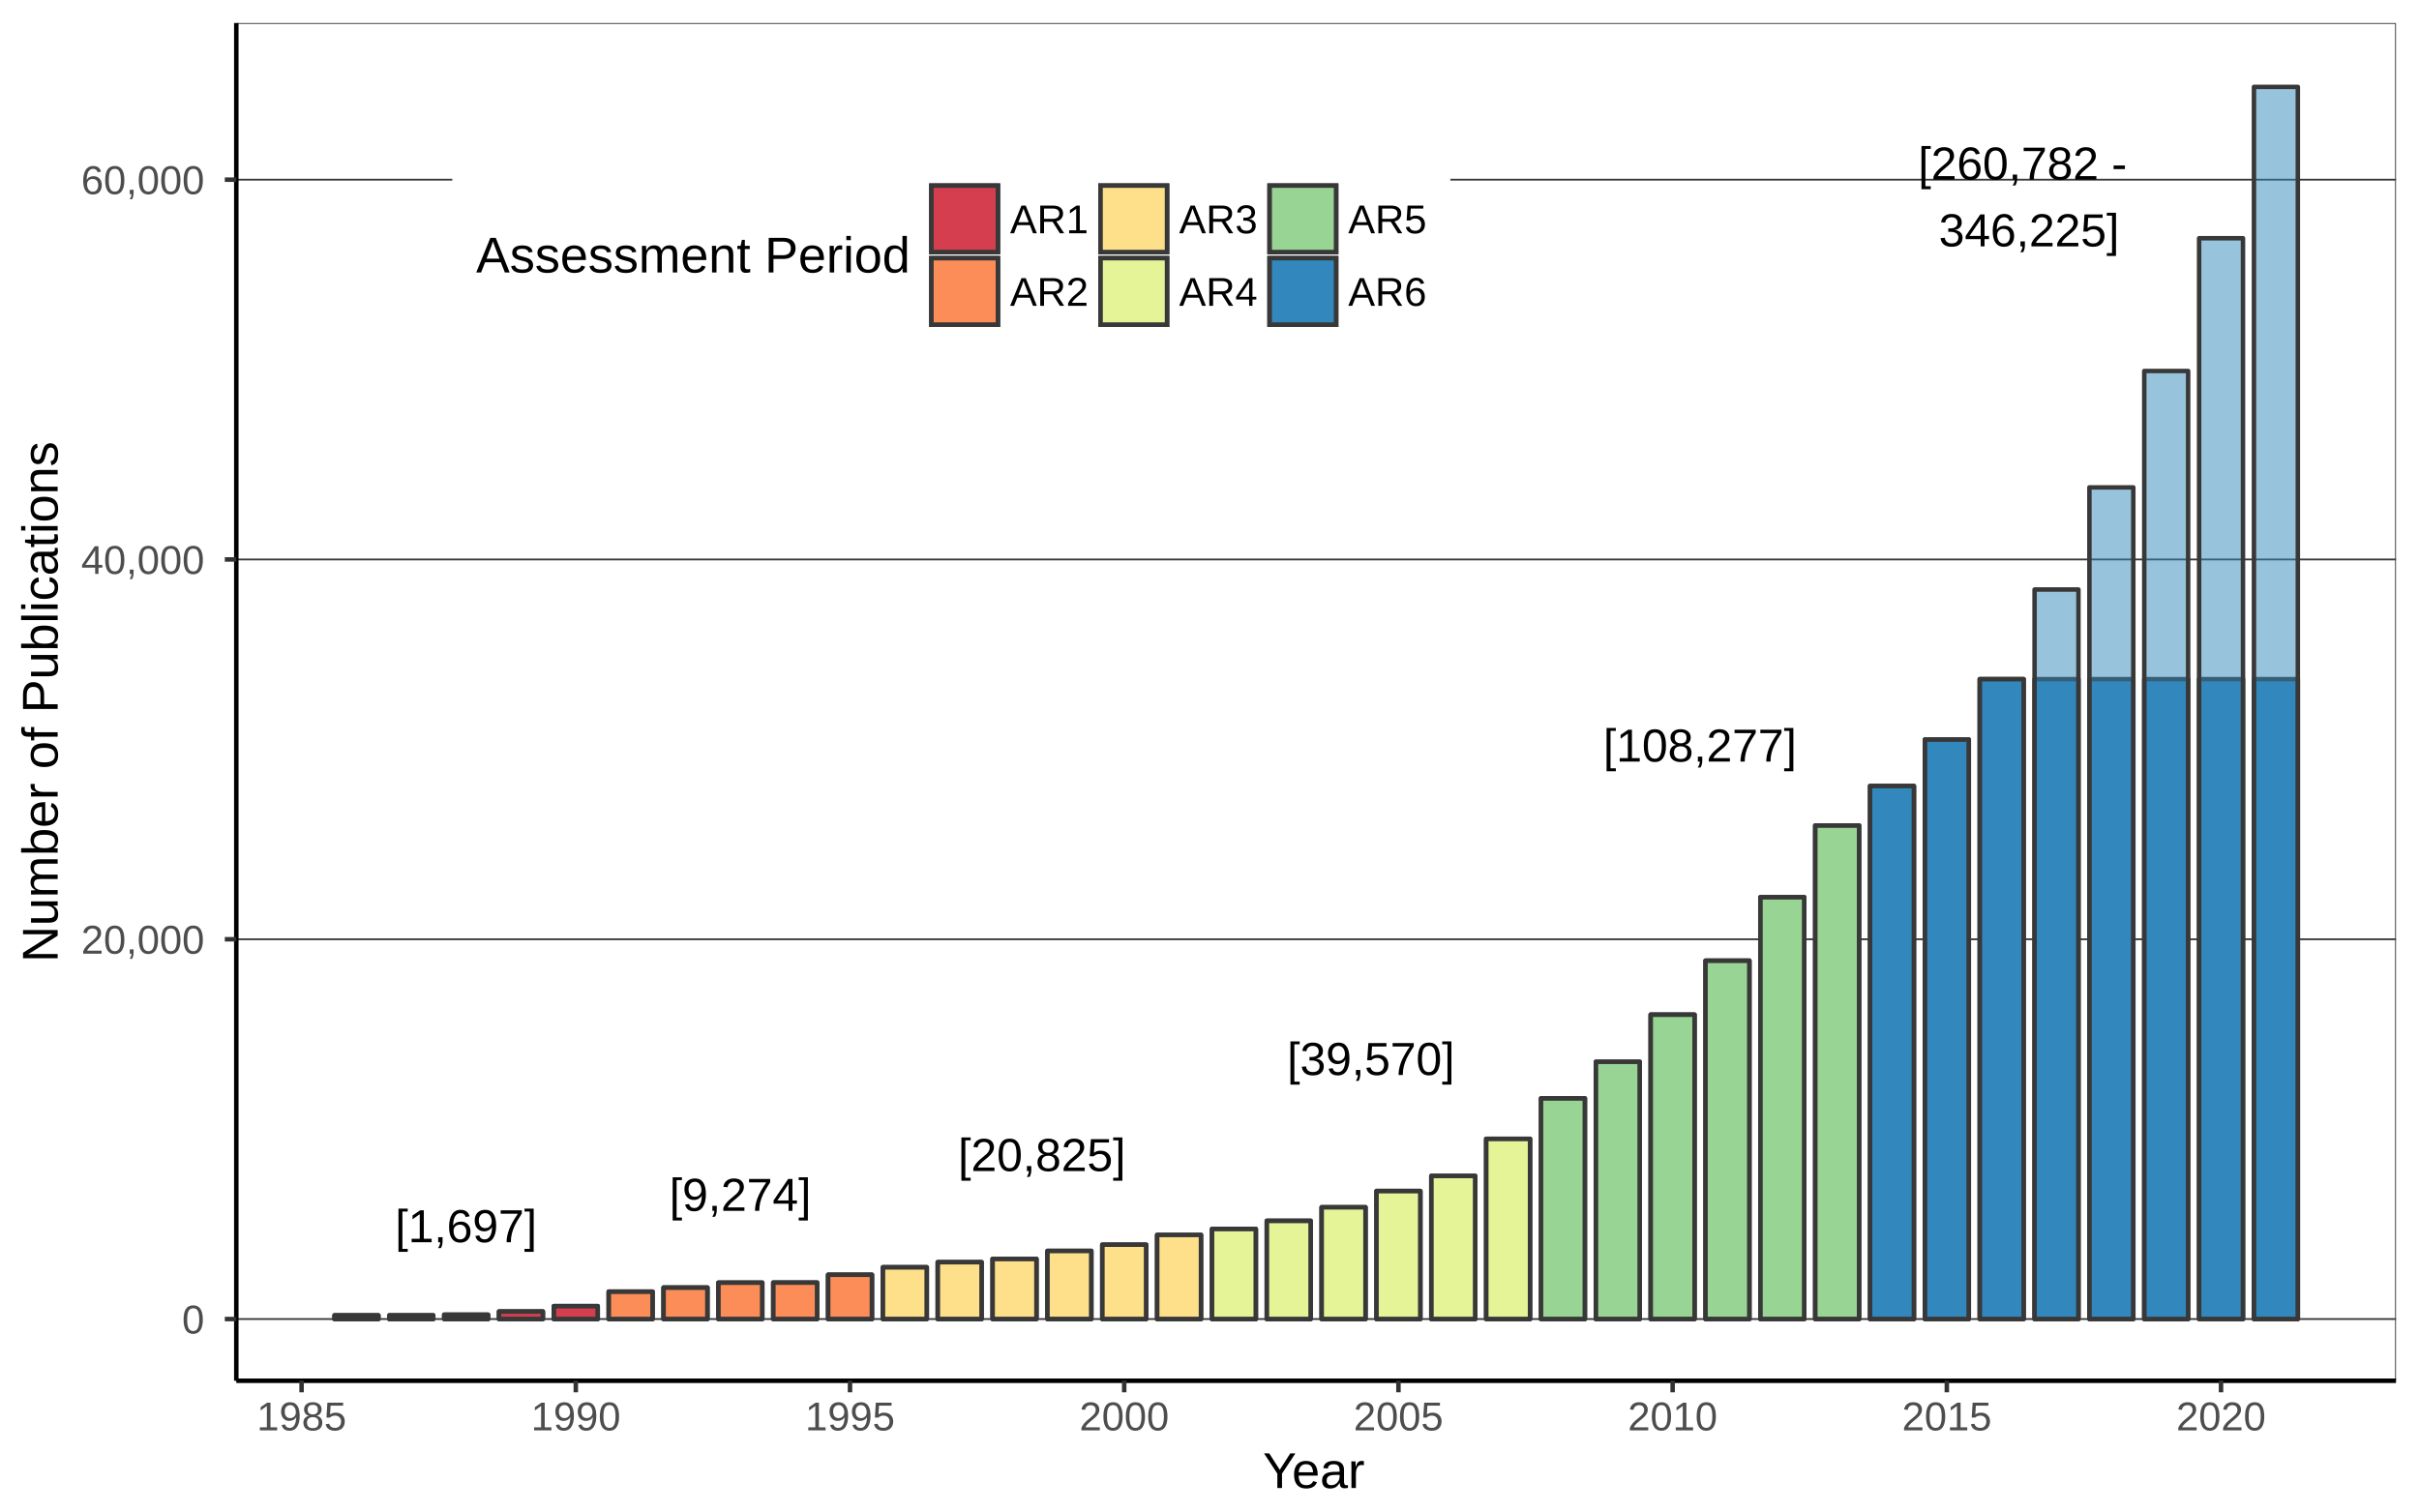
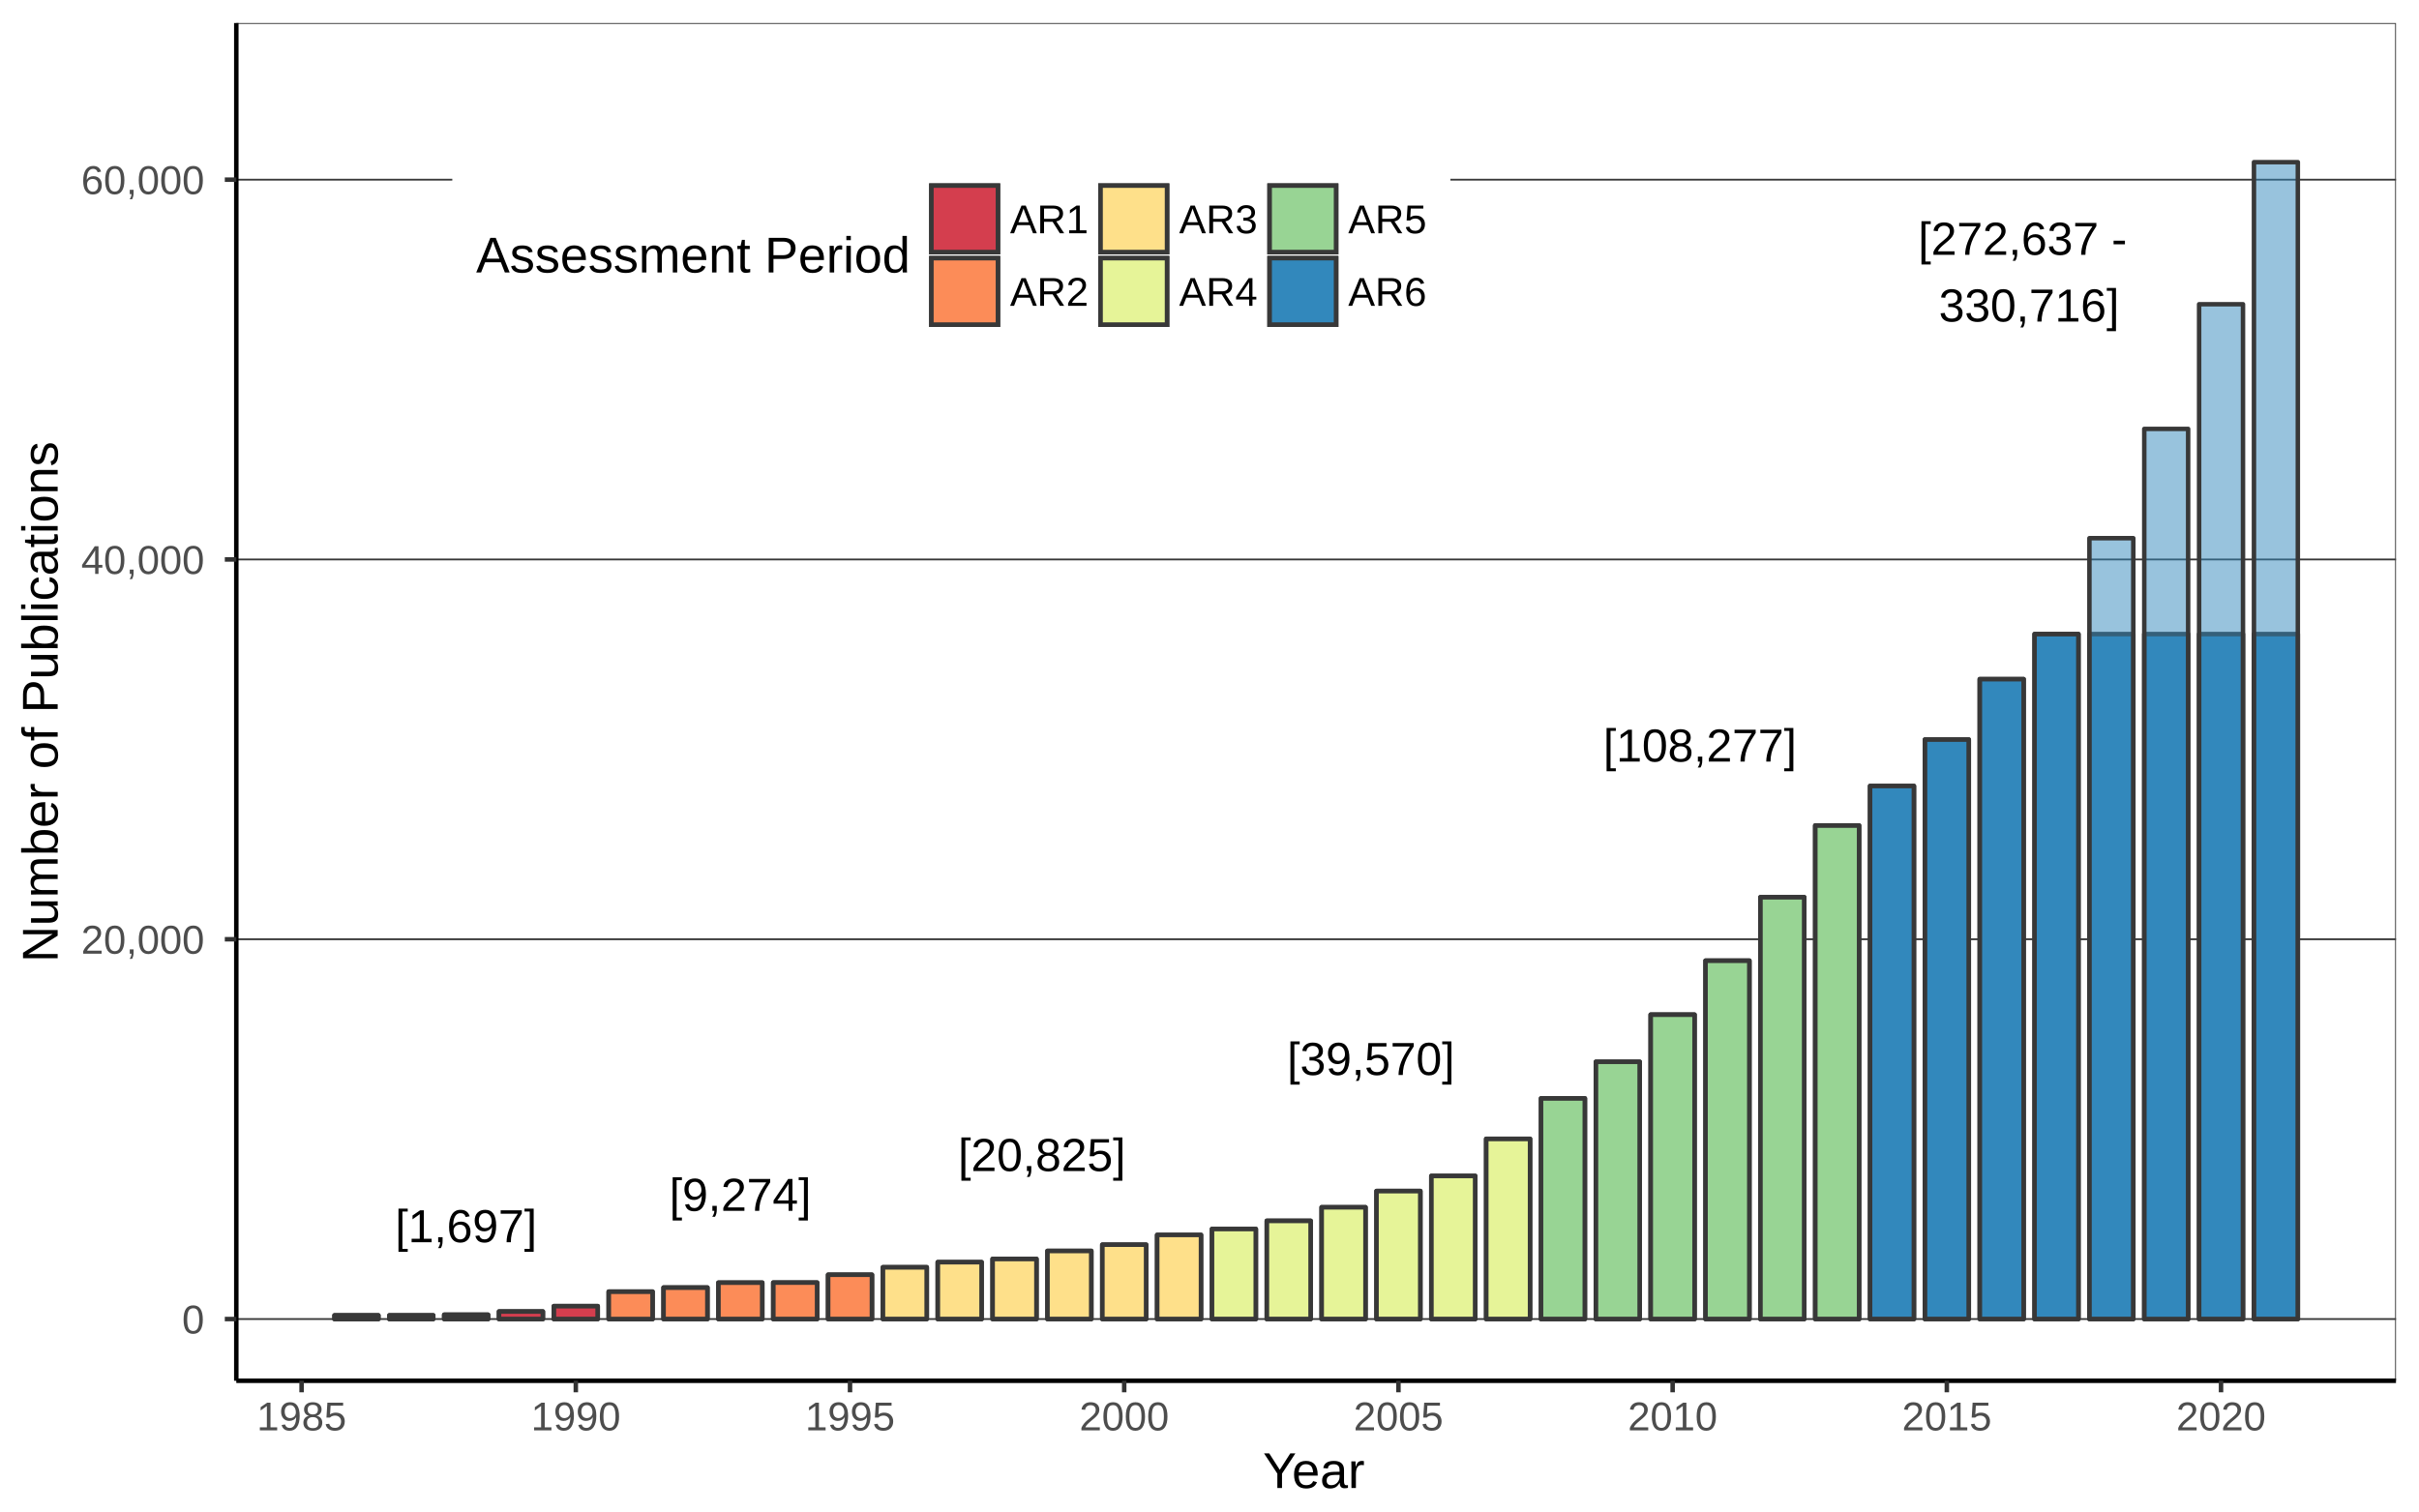
<svg xmlns="http://www.w3.org/2000/svg" viewBox="0 0 576.00 360.00">
  <defs>
    <style type="text/css">
    line, polyline, path, rect, circle {
      fill: none;
      stroke: #000000;
      stroke-linecap: round;
      stroke-linejoin: round;
      stroke-miterlimit: 10.00;
    }
  </style>
  </defs>
  <rect width="100%" height="100%" style="stroke: none; fill: #FFFFFF;" />
  <rect x="0.00" y="0.00" width="576.00" height="360.00" style="stroke-width: 1.07; stroke: #FFFFFF; fill: #FFFFFF;" />
  <defs>
    <clipPath id="cpNTYuMjc0Mnw1NzAuNTIxfDMyOC44Nnw1LjQ3OTQ1">
      <rect x="56.27" y="5.48" width="514.25" height="323.38" />
    </clipPath>
  </defs>
  <rect x="56.27" y="5.48" width="514.25" height="323.38" style="stroke-width: 1.07; stroke: none; fill: #FFFFFF;" clip-path="url(#cpNTYuMjc0Mnw1NzAuNTIxfDMyOC44Nnw1LjQ3OTQ1)" />
  <polyline points="56.27,314.16 570.52,314.16 " style="stroke-width: 0.43; stroke: #383838;" clip-path="url(#cpNTYuMjc0Mnw1NzAuNTIxfDMyOC44Nnw1LjQ3OTQ1)" />
  <polyline points="56.27,223.70 570.52,223.70 " style="stroke-width: 0.43; stroke: #383838;" clip-path="url(#cpNTYuMjc0Mnw1NzAuNTIxfDMyOC44Nnw1LjQ3OTQ1)" />
  <polyline points="56.27,133.25 570.52,133.25 " style="stroke-width: 0.43; stroke: #383838;" clip-path="url(#cpNTYuMjc0Mnw1NzAuNTIxfDMyOC44Nnw1LjQ3OTQ1)" />
  <polyline points="56.27,42.79 570.52,42.79 " style="stroke-width: 0.43; stroke: #383838;" clip-path="url(#cpNTYuMjc0Mnw1NzAuNTIxfDMyOC44Nnw1LjQ3OTQ1)" />
  <rect x="79.65" y="313.28" width="10.45" height="0.88" style="stroke-width: 1.07; stroke: #383838; stroke-linecap: butt; fill: #D53E4F;" clip-path="url(#cpNTYuMjc0Mnw1NzAuNTIxfDMyOC44Nnw1LjQ3OTQ1)" />
  <rect x="92.71" y="313.28" width="10.45" height="0.88" style="stroke-width: 1.07; stroke: #383838; stroke-linecap: butt; fill: #D53E4F;" clip-path="url(#cpNTYuMjc0Mnw1NzAuNTIxfDMyOC44Nnw1LjQ3OTQ1)" />
  <rect x="105.77" y="313.13" width="10.45" height="1.03" style="stroke-width: 1.07; stroke: #383838; stroke-linecap: butt; fill: #D53E4F;" clip-path="url(#cpNTYuMjc0Mnw1NzAuNTIxfDMyOC44Nnw1LjQ3OTQ1)" />
  <rect x="118.82" y="312.36" width="10.45" height="1.80" style="stroke-width: 1.07; stroke: #383838; stroke-linecap: butt; fill: #D53E4F;" clip-path="url(#cpNTYuMjc0Mnw1NzAuNTIxfDMyOC44Nnw1LjQ3OTQ1)" />
  <rect x="131.88" y="311.08" width="10.45" height="3.08" style="stroke-width: 1.07; stroke: #383838; stroke-linecap: butt; fill: #D53E4F;" clip-path="url(#cpNTYuMjc0Mnw1NzAuNTIxfDMyOC44Nnw1LjQ3OTQ1)" />
  <rect x="144.94" y="307.63" width="10.45" height="6.54" style="stroke-width: 1.07; stroke: #383838; stroke-linecap: butt; fill: #FC8D59;" clip-path="url(#cpNTYuMjc0Mnw1NzAuNTIxfDMyOC44Nnw1LjQ3OTQ1)" />
  <rect x="158.00" y="306.66" width="10.45" height="7.50" style="stroke-width: 1.07; stroke: #383838; stroke-linecap: butt; fill: #FC8D59;" clip-path="url(#cpNTYuMjc0Mnw1NzAuNTIxfDMyOC44Nnw1LjQ3OTQ1)" />
  <rect x="171.06" y="305.49" width="10.45" height="8.67" style="stroke-width: 1.07; stroke: #383838; stroke-linecap: butt; fill: #FC8D59;" clip-path="url(#cpNTYuMjc0Mnw1NzAuNTIxfDMyOC44Nnw1LjQ3OTQ1)" />
  <rect x="184.12" y="305.47" width="10.45" height="8.69" style="stroke-width: 1.07; stroke: #383838; stroke-linecap: butt; fill: #FC8D59;" clip-path="url(#cpNTYuMjc0Mnw1NzAuNTIxfDMyOC44Nnw1LjQ3OTQ1)" />
  <rect x="197.18" y="303.61" width="10.45" height="10.55" style="stroke-width: 1.07; stroke: #383838; stroke-linecap: butt; fill: #FC8D59;" clip-path="url(#cpNTYuMjc0Mnw1NzAuNTIxfDMyOC44Nnw1LjQ3OTQ1)" />
  <rect x="210.23" y="301.82" width="10.45" height="12.34" style="stroke-width: 1.07; stroke: #383838; stroke-linecap: butt; fill: #FEE08B;" clip-path="url(#cpNTYuMjc0Mnw1NzAuNTIxfDMyOC44Nnw1LjQ3OTQ1)" />
  <rect x="223.29" y="300.61" width="10.45" height="13.55" style="stroke-width: 1.07; stroke: #383838; stroke-linecap: butt; fill: #FEE08B;" clip-path="url(#cpNTYuMjc0Mnw1NzAuNTIxfDMyOC44Nnw1LjQ3OTQ1)" />
  <rect x="236.35" y="299.84" width="10.45" height="14.32" style="stroke-width: 1.07; stroke: #383838; stroke-linecap: butt; fill: #FEE08B;" clip-path="url(#cpNTYuMjc0Mnw1NzAuNTIxfDMyOC44Nnw1LjQ3OTQ1)" />
  <rect x="249.41" y="297.93" width="10.45" height="16.23" style="stroke-width: 1.07; stroke: #383838; stroke-linecap: butt; fill: #FEE08B;" clip-path="url(#cpNTYuMjc0Mnw1NzAuNTIxfDMyOC44Nnw1LjQ3OTQ1)" />
  <rect x="262.47" y="296.45" width="10.45" height="17.71" style="stroke-width: 1.07; stroke: #383838; stroke-linecap: butt; fill: #FEE08B;" clip-path="url(#cpNTYuMjc0Mnw1NzAuNTIxfDMyOC44Nnw1LjQ3OTQ1)" />
  <rect x="275.53" y="294.12" width="10.45" height="20.04" style="stroke-width: 1.07; stroke: #383838; stroke-linecap: butt; fill: #FEE08B;" clip-path="url(#cpNTYuMjc0Mnw1NzAuNTIxfDMyOC44Nnw1LjQ3OTQ1)" />
  <rect x="288.59" y="292.71" width="10.45" height="21.45" style="stroke-width: 1.07; stroke: #383838; stroke-linecap: butt; fill: #E6F598;" clip-path="url(#cpNTYuMjc0Mnw1NzAuNTIxfDMyOC44Nnw1LjQ3OTQ1)" />
  <rect x="301.64" y="290.76" width="10.45" height="23.40" style="stroke-width: 1.07; stroke: #383838; stroke-linecap: butt; fill: #E6F598;" clip-path="url(#cpNTYuMjc0Mnw1NzAuNTIxfDMyOC44Nnw1LjQ3OTQ1)" />
  <rect x="314.70" y="287.53" width="10.45" height="26.63" style="stroke-width: 1.07; stroke: #383838; stroke-linecap: butt; fill: #E6F598;" clip-path="url(#cpNTYuMjc0Mnw1NzAuNTIxfDMyOC44Nnw1LjQ3OTQ1)" />
  <rect x="327.76" y="283.67" width="10.45" height="30.49" style="stroke-width: 1.07; stroke: #383838; stroke-linecap: butt; fill: #E6F598;" clip-path="url(#cpNTYuMjc0Mnw1NzAuNTIxfDMyOC44Nnw1LjQ3OTQ1)" />
  <rect x="340.82" y="280.07" width="10.45" height="34.09" style="stroke-width: 1.07; stroke: #383838; stroke-linecap: butt; fill: #E6F598;" clip-path="url(#cpNTYuMjc0Mnw1NzAuNTIxfDMyOC44Nnw1LjQ3OTQ1)" />
  <rect x="353.88" y="271.24" width="10.45" height="42.92" style="stroke-width: 1.07; stroke: #383838; stroke-linecap: butt; fill: #E6F598;" clip-path="url(#cpNTYuMjc0Mnw1NzAuNTIxfDMyOC44Nnw1LjQ3OTQ1)" />
  <rect x="366.94" y="261.60" width="10.45" height="52.56" style="stroke-width: 1.07; stroke: #383838; stroke-linecap: butt; fill: #99D594;" clip-path="url(#cpNTYuMjc0Mnw1NzAuNTIxfDMyOC44Nnw1LjQ3OTQ1)" />
  <rect x="380.00" y="252.89" width="10.45" height="61.27" style="stroke-width: 1.07; stroke: #383838; stroke-linecap: butt; fill: #99D594;" clip-path="url(#cpNTYuMjc0Mnw1NzAuNTIxfDMyOC44Nnw1LjQ3OTQ1)" />
  <rect x="393.05" y="241.66" width="10.45" height="72.50" style="stroke-width: 1.07; stroke: #383838; stroke-linecap: butt; fill: #99D594;" clip-path="url(#cpNTYuMjc0Mnw1NzAuNTIxfDMyOC44Nnw1LjQ3OTQ1)" />
  <rect x="406.11" y="228.80" width="10.45" height="85.36" style="stroke-width: 1.07; stroke: #383838; stroke-linecap: butt; fill: #99D594;" clip-path="url(#cpNTYuMjc0Mnw1NzAuNTIxfDMyOC44Nnw1LjQ3OTQ1)" />
  <rect x="419.17" y="213.69" width="10.45" height="100.47" style="stroke-width: 1.07; stroke: #383838; stroke-linecap: butt; fill: #99D594;" clip-path="url(#cpNTYuMjc0Mnw1NzAuNTIxfDMyOC44Nnw1LjQ3OTQ1)" />
  <rect x="432.23" y="196.61" width="10.45" height="117.55" style="stroke-width: 1.07; stroke: #383838; stroke-linecap: butt; fill: #99D594;" clip-path="url(#cpNTYuMjc0Mnw1NzAuNTIxfDMyOC44Nnw1LjQ3OTQ1)" />
  <rect x="445.29" y="187.20" width="10.45" height="126.96" style="stroke-width: 1.07; stroke: #383838; stroke-linecap: butt; fill: #3288BD;" clip-path="url(#cpNTYuMjc0Mnw1NzAuNTIxfDMyOC44Nnw1LjQ3OTQ1)" />
  <rect x="458.35" y="176.14" width="10.45" height="138.02" style="stroke-width: 1.07; stroke: #383838; stroke-linecap: butt; fill: #3288BD;" clip-path="url(#cpNTYuMjc0Mnw1NzAuNTIxfDMyOC44Nnw1LjQ3OTQ1)" />
  <rect x="471.41" y="161.75" width="10.45" height="152.41" style="stroke-width: 1.07; stroke: #383838; stroke-linecap: butt; fill: #3288BD;" clip-path="url(#cpNTYuMjc0Mnw1NzAuNTIxfDMyOC44Nnw1LjQ3OTQ1)" />
-   <rect x="484.46" y="161.75" width="10.45" height="152.41" style="stroke-width: 1.07; stroke: #383838; stroke-linecap: butt; fill: #3288BD;" clip-path="url(#cpNTYuMjc0Mnw1NzAuNTIxfDMyOC44Nnw1LjQ3OTQ1)" />
-   <rect x="497.52" y="161.75" width="10.45" height="152.41" style="stroke-width: 1.07; stroke: #383838; stroke-linecap: butt; fill: #3288BD;" clip-path="url(#cpNTYuMjc0Mnw1NzAuNTIxfDMyOC44Nnw1LjQ3OTQ1)" />
-   <rect x="510.58" y="161.75" width="10.45" height="152.41" style="stroke-width: 1.07; stroke: #383838; stroke-linecap: butt; fill: #3288BD;" clip-path="url(#cpNTYuMjc0Mnw1NzAuNTIxfDMyOC44Nnw1LjQ3OTQ1)" />
-   <rect x="523.64" y="161.75" width="10.45" height="152.41" style="stroke-width: 1.07; stroke: #383838; stroke-linecap: butt; fill: #3288BD;" clip-path="url(#cpNTYuMjc0Mnw1NzAuNTIxfDMyOC44Nnw1LjQ3OTQ1)" />
-   <rect x="536.70" y="161.75" width="10.45" height="152.41" style="stroke-width: 1.07; stroke: #383838; stroke-linecap: butt; fill: #3288BD;" clip-path="url(#cpNTYuMjc0Mnw1NzAuNTIxfDMyOC44Nnw1LjQ3OTQ1)" />
+   <rect x="484.46" y="151.02" width="10.45" height="163.14" style="stroke-width: 1.07; stroke: #383838; stroke-linecap: butt; fill: #3288BD;" clip-path="url(#cpNTYuMjc0Mnw1NzAuNTIxfDMyOC44Nnw1LjQ3OTQ1)" />
+   <rect x="497.52" y="151.02" width="10.45" height="163.14" style="stroke-width: 1.07; stroke: #383838; stroke-linecap: butt; fill: #3288BD;" clip-path="url(#cpNTYuMjc0Mnw1NzAuNTIxfDMyOC44Nnw1LjQ3OTQ1)" />
+   <rect x="510.58" y="151.02" width="10.45" height="163.14" style="stroke-width: 1.07; stroke: #383838; stroke-linecap: butt; fill: #3288BD;" clip-path="url(#cpNTYuMjc0Mnw1NzAuNTIxfDMyOC44Nnw1LjQ3OTQ1)" />
+   <rect x="523.64" y="151.02" width="10.45" height="163.14" style="stroke-width: 1.07; stroke: #383838; stroke-linecap: butt; fill: #3288BD;" clip-path="url(#cpNTYuMjc0Mnw1NzAuNTIxfDMyOC44Nnw1LjQ3OTQ1)" />
+   <rect x="536.70" y="151.02" width="10.45" height="163.14" style="stroke-width: 1.07; stroke: #383838; stroke-linecap: butt; fill: #3288BD;" clip-path="url(#cpNTYuMjc0Mnw1NzAuNTIxfDMyOC44Nnw1LjQ3OTQ1)" />
  <rect x="79.65" y="313.28" width="10.45" height="0.88" style="stroke-width: 1.07; stroke: #383838; stroke-linecap: butt; fill: #D53E4F; fill-opacity: 0.50;" clip-path="url(#cpNTYuMjc0Mnw1NzAuNTIxfDMyOC44Nnw1LjQ3OTQ1)" />
  <rect x="92.71" y="313.28" width="10.45" height="0.88" style="stroke-width: 1.07; stroke: #383838; stroke-linecap: butt; fill: #D53E4F; fill-opacity: 0.50;" clip-path="url(#cpNTYuMjc0Mnw1NzAuNTIxfDMyOC44Nnw1LjQ3OTQ1)" />
  <rect x="105.77" y="313.13" width="10.45" height="1.03" style="stroke-width: 1.07; stroke: #383838; stroke-linecap: butt; fill: #D53E4F; fill-opacity: 0.50;" clip-path="url(#cpNTYuMjc0Mnw1NzAuNTIxfDMyOC44Nnw1LjQ3OTQ1)" />
  <rect x="118.82" y="312.36" width="10.45" height="1.80" style="stroke-width: 1.07; stroke: #383838; stroke-linecap: butt; fill: #D53E4F; fill-opacity: 0.50;" clip-path="url(#cpNTYuMjc0Mnw1NzAuNTIxfDMyOC44Nnw1LjQ3OTQ1)" />
  <rect x="131.88" y="311.08" width="10.45" height="3.08" style="stroke-width: 1.07; stroke: #383838; stroke-linecap: butt; fill: #D53E4F; fill-opacity: 0.50;" clip-path="url(#cpNTYuMjc0Mnw1NzAuNTIxfDMyOC44Nnw1LjQ3OTQ1)" />
  <rect x="144.94" y="307.63" width="10.45" height="6.54" style="stroke-width: 1.07; stroke: #383838; stroke-linecap: butt; fill: #FC8D59; fill-opacity: 0.50;" clip-path="url(#cpNTYuMjc0Mnw1NzAuNTIxfDMyOC44Nnw1LjQ3OTQ1)" />
  <rect x="158.00" y="306.66" width="10.45" height="7.50" style="stroke-width: 1.07; stroke: #383838; stroke-linecap: butt; fill: #FC8D59; fill-opacity: 0.50;" clip-path="url(#cpNTYuMjc0Mnw1NzAuNTIxfDMyOC44Nnw1LjQ3OTQ1)" />
  <rect x="171.06" y="305.49" width="10.45" height="8.67" style="stroke-width: 1.07; stroke: #383838; stroke-linecap: butt; fill: #FC8D59; fill-opacity: 0.50;" clip-path="url(#cpNTYuMjc0Mnw1NzAuNTIxfDMyOC44Nnw1LjQ3OTQ1)" />
  <rect x="184.12" y="305.47" width="10.45" height="8.69" style="stroke-width: 1.07; stroke: #383838; stroke-linecap: butt; fill: #FC8D59; fill-opacity: 0.50;" clip-path="url(#cpNTYuMjc0Mnw1NzAuNTIxfDMyOC44Nnw1LjQ3OTQ1)" />
  <rect x="197.18" y="303.61" width="10.45" height="10.55" style="stroke-width: 1.07; stroke: #383838; stroke-linecap: butt; fill: #FC8D59; fill-opacity: 0.50;" clip-path="url(#cpNTYuMjc0Mnw1NzAuNTIxfDMyOC44Nnw1LjQ3OTQ1)" />
  <rect x="210.23" y="301.82" width="10.45" height="12.34" style="stroke-width: 1.07; stroke: #383838; stroke-linecap: butt; fill: #FEE08B; fill-opacity: 0.50;" clip-path="url(#cpNTYuMjc0Mnw1NzAuNTIxfDMyOC44Nnw1LjQ3OTQ1)" />
  <rect x="223.29" y="300.61" width="10.45" height="13.55" style="stroke-width: 1.07; stroke: #383838; stroke-linecap: butt; fill: #FEE08B; fill-opacity: 0.50;" clip-path="url(#cpNTYuMjc0Mnw1NzAuNTIxfDMyOC44Nnw1LjQ3OTQ1)" />
  <rect x="236.35" y="299.84" width="10.45" height="14.32" style="stroke-width: 1.07; stroke: #383838; stroke-linecap: butt; fill: #FEE08B; fill-opacity: 0.50;" clip-path="url(#cpNTYuMjc0Mnw1NzAuNTIxfDMyOC44Nnw1LjQ3OTQ1)" />
  <rect x="249.41" y="297.93" width="10.45" height="16.23" style="stroke-width: 1.07; stroke: #383838; stroke-linecap: butt; fill: #FEE08B; fill-opacity: 0.50;" clip-path="url(#cpNTYuMjc0Mnw1NzAuNTIxfDMyOC44Nnw1LjQ3OTQ1)" />
  <rect x="262.47" y="296.45" width="10.45" height="17.71" style="stroke-width: 1.07; stroke: #383838; stroke-linecap: butt; fill: #FEE08B; fill-opacity: 0.50;" clip-path="url(#cpNTYuMjc0Mnw1NzAuNTIxfDMyOC44Nnw1LjQ3OTQ1)" />
  <rect x="275.53" y="294.12" width="10.45" height="20.04" style="stroke-width: 1.07; stroke: #383838; stroke-linecap: butt; fill: #FEE08B; fill-opacity: 0.50;" clip-path="url(#cpNTYuMjc0Mnw1NzAuNTIxfDMyOC44Nnw1LjQ3OTQ1)" />
  <rect x="288.59" y="292.71" width="10.45" height="21.45" style="stroke-width: 1.07; stroke: #383838; stroke-linecap: butt; fill: #E6F598; fill-opacity: 0.50;" clip-path="url(#cpNTYuMjc0Mnw1NzAuNTIxfDMyOC44Nnw1LjQ3OTQ1)" />
  <rect x="301.64" y="290.76" width="10.45" height="23.40" style="stroke-width: 1.07; stroke: #383838; stroke-linecap: butt; fill: #E6F598; fill-opacity: 0.50;" clip-path="url(#cpNTYuMjc0Mnw1NzAuNTIxfDMyOC44Nnw1LjQ3OTQ1)" />
  <rect x="314.70" y="287.53" width="10.45" height="26.63" style="stroke-width: 1.07; stroke: #383838; stroke-linecap: butt; fill: #E6F598; fill-opacity: 0.50;" clip-path="url(#cpNTYuMjc0Mnw1NzAuNTIxfDMyOC44Nnw1LjQ3OTQ1)" />
  <rect x="327.76" y="283.67" width="10.45" height="30.49" style="stroke-width: 1.07; stroke: #383838; stroke-linecap: butt; fill: #E6F598; fill-opacity: 0.50;" clip-path="url(#cpNTYuMjc0Mnw1NzAuNTIxfDMyOC44Nnw1LjQ3OTQ1)" />
  <rect x="340.82" y="280.07" width="10.45" height="34.09" style="stroke-width: 1.07; stroke: #383838; stroke-linecap: butt; fill: #E6F598; fill-opacity: 0.50;" clip-path="url(#cpNTYuMjc0Mnw1NzAuNTIxfDMyOC44Nnw1LjQ3OTQ1)" />
  <rect x="353.88" y="271.24" width="10.45" height="42.92" style="stroke-width: 1.07; stroke: #383838; stroke-linecap: butt; fill: #E6F598; fill-opacity: 0.50;" clip-path="url(#cpNTYuMjc0Mnw1NzAuNTIxfDMyOC44Nnw1LjQ3OTQ1)" />
  <rect x="366.94" y="261.60" width="10.45" height="52.56" style="stroke-width: 1.07; stroke: #383838; stroke-linecap: butt; fill: #99D594; fill-opacity: 0.50;" clip-path="url(#cpNTYuMjc0Mnw1NzAuNTIxfDMyOC44Nnw1LjQ3OTQ1)" />
  <rect x="380.00" y="252.89" width="10.45" height="61.27" style="stroke-width: 1.07; stroke: #383838; stroke-linecap: butt; fill: #99D594; fill-opacity: 0.50;" clip-path="url(#cpNTYuMjc0Mnw1NzAuNTIxfDMyOC44Nnw1LjQ3OTQ1)" />
  <rect x="393.05" y="241.66" width="10.45" height="72.50" style="stroke-width: 1.07; stroke: #383838; stroke-linecap: butt; fill: #99D594; fill-opacity: 0.50;" clip-path="url(#cpNTYuMjc0Mnw1NzAuNTIxfDMyOC44Nnw1LjQ3OTQ1)" />
  <rect x="406.11" y="228.80" width="10.45" height="85.36" style="stroke-width: 1.07; stroke: #383838; stroke-linecap: butt; fill: #99D594; fill-opacity: 0.50;" clip-path="url(#cpNTYuMjc0Mnw1NzAuNTIxfDMyOC44Nnw1LjQ3OTQ1)" />
  <rect x="419.17" y="213.69" width="10.45" height="100.47" style="stroke-width: 1.07; stroke: #383838; stroke-linecap: butt; fill: #99D594; fill-opacity: 0.50;" clip-path="url(#cpNTYuMjc0Mnw1NzAuNTIxfDMyOC44Nnw1LjQ3OTQ1)" />
  <rect x="432.23" y="196.61" width="10.45" height="117.55" style="stroke-width: 1.07; stroke: #383838; stroke-linecap: butt; fill: #99D594; fill-opacity: 0.50;" clip-path="url(#cpNTYuMjc0Mnw1NzAuNTIxfDMyOC44Nnw1LjQ3OTQ1)" />
  <rect x="445.29" y="187.20" width="10.45" height="126.96" style="stroke-width: 1.07; stroke: #383838; stroke-linecap: butt; fill: #3288BD; fill-opacity: 0.50;" clip-path="url(#cpNTYuMjc0Mnw1NzAuNTIxfDMyOC44Nnw1LjQ3OTQ1)" />
  <rect x="458.35" y="176.14" width="10.45" height="138.02" style="stroke-width: 1.07; stroke: #383838; stroke-linecap: butt; fill: #3288BD; fill-opacity: 0.50;" clip-path="url(#cpNTYuMjc0Mnw1NzAuNTIxfDMyOC44Nnw1LjQ3OTQ1)" />
  <rect x="471.41" y="161.75" width="10.45" height="152.41" style="stroke-width: 1.07; stroke: #383838; stroke-linecap: butt; fill: #3288BD; fill-opacity: 0.50;" clip-path="url(#cpNTYuMjc0Mnw1NzAuNTIxfDMyOC44Nnw1LjQ3OTQ1)" />
-   <rect x="484.46" y="140.41" width="10.45" height="173.75" style="stroke-width: 1.07; stroke: #383838; stroke-linecap: butt; fill: #3288BD; fill-opacity: 0.50;" clip-path="url(#cpNTYuMjc0Mnw1NzAuNTIxfDMyOC44Nnw1LjQ3OTQ1)" />
-   <rect x="497.52" y="116.08" width="10.45" height="198.08" style="stroke-width: 1.07; stroke: #383838; stroke-linecap: butt; fill: #3288BD; fill-opacity: 0.50;" clip-path="url(#cpNTYuMjc0Mnw1NzAuNTIxfDMyOC44Nnw1LjQ3OTQ1)" />
-   <rect x="510.58" y="88.36" width="10.45" height="225.81" style="stroke-width: 1.07; stroke: #383838; stroke-linecap: butt; fill: #3288BD; fill-opacity: 0.50;" clip-path="url(#cpNTYuMjc0Mnw1NzAuNTIxfDMyOC44Nnw1LjQ3OTQ1)" />
-   <rect x="523.64" y="56.74" width="10.45" height="257.42" style="stroke-width: 1.07; stroke: #383838; stroke-linecap: butt; fill: #3288BD; fill-opacity: 0.50;" clip-path="url(#cpNTYuMjc0Mnw1NzAuNTIxfDMyOC44Nnw1LjQ3OTQ1)" />
-   <rect x="536.70" y="20.70" width="10.45" height="293.46" style="stroke-width: 1.07; stroke: #383838; stroke-linecap: butt; fill: #3288BD; fill-opacity: 0.50;" clip-path="url(#cpNTYuMjc0Mnw1NzAuNTIxfDMyOC44Nnw1LjQ3OTQ1)" />
+   <rect x="484.46" y="151.02" width="10.45" height="163.14" style="stroke-width: 1.07; stroke: #383838; stroke-linecap: butt; fill: #3288BD; fill-opacity: 0.50;" clip-path="url(#cpNTYuMjc0Mnw1NzAuNTIxfDMyOC44Nnw1LjQ3OTQ1)" />
+   <rect x="497.52" y="128.18" width="10.45" height="185.98" style="stroke-width: 1.07; stroke: #383838; stroke-linecap: butt; fill: #3288BD; fill-opacity: 0.50;" clip-path="url(#cpNTYuMjc0Mnw1NzAuNTIxfDMyOC44Nnw1LjQ3OTQ1)" />
+   <rect x="510.58" y="102.15" width="10.45" height="212.02" style="stroke-width: 1.07; stroke: #383838; stroke-linecap: butt; fill: #3288BD; fill-opacity: 0.50;" clip-path="url(#cpNTYuMjc0Mnw1NzAuNTIxfDMyOC44Nnw1LjQ3OTQ1)" />
+   <rect x="523.64" y="72.46" width="10.45" height="241.70" style="stroke-width: 1.07; stroke: #383838; stroke-linecap: butt; fill: #3288BD; fill-opacity: 0.50;" clip-path="url(#cpNTYuMjc0Mnw1NzAuNTIxfDMyOC44Nnw1LjQ3OTQ1)" />
+   <rect x="536.70" y="38.62" width="10.45" height="275.54" style="stroke-width: 1.07; stroke: #383838; stroke-linecap: butt; fill: #3288BD; fill-opacity: 0.50;" clip-path="url(#cpNTYuMjc0Mnw1NzAuNTIxfDMyOC44Nnw1LjQ3OTQ1)" />
  <g clip-path="url(#cpNTYuMjc0Mnw1NzAuNTIxfDMyOC44Nnw1LjQ3OTQ1)">
    <text x="94.10" y="295.86" style="font-size: 11.04px; font-family: Liberation Sans;" textLength="33.78px" lengthAdjust="spacingAndGlyphs">[1,697]</text>
  </g>
  <g clip-path="url(#cpNTYuMjc0Mnw1NzAuNTIxfDMyOC44Nnw1LjQ3OTQ1)">
    <text x="159.39" y="288.39" style="font-size: 11.04px; font-family: Liberation Sans;" textLength="33.78px" lengthAdjust="spacingAndGlyphs">[9,274]</text>
  </g>
  <g clip-path="url(#cpNTYuMjc0Mnw1NzAuNTIxfDMyOC44Nnw1LjQ3OTQ1)">
    <text x="228.14" y="278.91" style="font-size: 11.04px; font-family: Liberation Sans;" textLength="39.93px" lengthAdjust="spacingAndGlyphs">[20,825]</text>
  </g>
  <g clip-path="url(#cpNTYuMjc0Mnw1NzAuNTIxfDMyOC44Nnw1LjQ3OTQ1)">
    <text x="306.49" y="256.03" style="font-size: 11.04px; font-family: Liberation Sans;" textLength="39.93px" lengthAdjust="spacingAndGlyphs">[39,570]</text>
  </g>
  <g clip-path="url(#cpNTYuMjc0Mnw1NzAuNTIxfDMyOC44Nnw1LjQ3OTQ1)">
    <text x="381.77" y="181.39" style="font-size: 11.04px; font-family: Liberation Sans;" textLength="46.07px" lengthAdjust="spacingAndGlyphs">[108,277]</text>
  </g>
  <g clip-path="url(#cpNTYuMjc0Mnw1NzAuNTIxfDMyOC44Nnw1LjQ3OTQ1)">
-     <text x="456.75" y="42.77" style="font-size: 11.04px; font-family: Liberation Sans;" textLength="52.82px" lengthAdjust="spacingAndGlyphs">[260,782 - </text>
-   </g>
-   <g clip-path="url(#cpNTYuMjc0Mnw1NzAuNTIxfDMyOC44Nnw1LjQ3OTQ1)">
-     <text x="461.66" y="58.67" style="font-size: 11.04px; font-family: Liberation Sans;" textLength="43.00px" lengthAdjust="spacingAndGlyphs">346,225]</text>
+     <text x="456.75" y="60.69" style="font-size: 11.04px; font-family: Liberation Sans;" textLength="52.82px" lengthAdjust="spacingAndGlyphs">[272,637 - </text>
+   </g>
+   <g clip-path="url(#cpNTYuMjc0Mnw1NzAuNTIxfDMyOC44Nnw1LjQ3OTQ1)">
+     <text x="461.66" y="76.58" style="font-size: 11.04px; font-family: Liberation Sans;" textLength="43.00px" lengthAdjust="spacingAndGlyphs">330,716]</text>
  </g>
  <rect x="56.27" y="5.48" width="514.25" height="323.38" style="stroke-width: 0.43; stroke: #383838;" clip-path="url(#cpNTYuMjc0Mnw1NzAuNTIxfDMyOC44Nnw1LjQ3OTQ1)" />
  <defs>
    <clipPath id="cpMHw1NzZ8MzYwfDA=">
      <rect x="0.00" y="0.00" width="576.00" height="360.00" />
    </clipPath>
  </defs>
  <polyline points="56.27,328.86 56.27,5.48 " style="stroke-width: 1.07; stroke-linecap: butt;" clip-path="url(#cpMHw1NzZ8MzYwfDA=)" />
  <g clip-path="url(#cpMHw1NzZ8MzYwfDA=)">
    <text x="43.34" y="317.60" style="font-size: 9.60px; fill: #4D4D4D; font-family: Liberation Sans;" textLength="8.00px" lengthAdjust="spacingAndGlyphs">0 </text>
  </g>
  <g clip-path="url(#cpMHw1NzZ8MzYwfDA=)">
    <text x="19.33" y="227.14" style="font-size: 9.60px; fill: #4D4D4D; font-family: Liberation Sans;" textLength="32.01px" lengthAdjust="spacingAndGlyphs">20,000 </text>
  </g>
  <g clip-path="url(#cpMHw1NzZ8MzYwfDA=)">
    <text x="19.33" y="136.69" style="font-size: 9.60px; fill: #4D4D4D; font-family: Liberation Sans;" textLength="32.01px" lengthAdjust="spacingAndGlyphs">40,000 </text>
  </g>
  <g clip-path="url(#cpMHw1NzZ8MzYwfDA=)">
    <text x="19.33" y="46.23" style="font-size: 9.60px; fill: #4D4D4D; font-family: Liberation Sans;" textLength="32.01px" lengthAdjust="spacingAndGlyphs">60,000 </text>
  </g>
  <polyline points="53.53,314.16 56.27,314.16 " style="stroke-width: 1.07; stroke: #333333; stroke-linecap: butt;" clip-path="url(#cpMHw1NzZ8MzYwfDA=)" />
  <polyline points="53.53,223.70 56.27,223.70 " style="stroke-width: 1.07; stroke: #333333; stroke-linecap: butt;" clip-path="url(#cpMHw1NzZ8MzYwfDA=)" />
  <polyline points="53.53,133.25 56.27,133.25 " style="stroke-width: 1.07; stroke: #333333; stroke-linecap: butt;" clip-path="url(#cpMHw1NzZ8MzYwfDA=)" />
  <polyline points="53.53,42.79 56.27,42.79 " style="stroke-width: 1.07; stroke: #333333; stroke-linecap: butt;" clip-path="url(#cpMHw1NzZ8MzYwfDA=)" />
  <polyline points="56.27,328.86 570.52,328.86 " style="stroke-width: 1.07; stroke-linecap: butt;" clip-path="url(#cpMHw1NzZ8MzYwfDA=)" />
  <polyline points="71.81,331.60 71.81,328.86 " style="stroke-width: 1.07; stroke: #333333; stroke-linecap: butt;" clip-path="url(#cpMHw1NzZ8MzYwfDA=)" />
  <polyline points="137.11,331.60 137.11,328.86 " style="stroke-width: 1.07; stroke: #333333; stroke-linecap: butt;" clip-path="url(#cpMHw1NzZ8MzYwfDA=)" />
  <polyline points="202.40,331.60 202.40,328.86 " style="stroke-width: 1.07; stroke: #333333; stroke-linecap: butt;" clip-path="url(#cpMHw1NzZ8MzYwfDA=)" />
  <polyline points="267.69,331.60 267.69,328.86 " style="stroke-width: 1.07; stroke: #333333; stroke-linecap: butt;" clip-path="url(#cpMHw1NzZ8MzYwfDA=)" />
  <polyline points="332.99,331.60 332.99,328.86 " style="stroke-width: 1.07; stroke: #333333; stroke-linecap: butt;" clip-path="url(#cpMHw1NzZ8MzYwfDA=)" />
  <polyline points="398.28,331.60 398.28,328.86 " style="stroke-width: 1.07; stroke: #333333; stroke-linecap: butt;" clip-path="url(#cpMHw1NzZ8MzYwfDA=)" />
  <polyline points="463.57,331.60 463.57,328.86 " style="stroke-width: 1.07; stroke: #333333; stroke-linecap: butt;" clip-path="url(#cpMHw1NzZ8MzYwfDA=)" />
  <polyline points="528.86,331.60 528.86,328.86 " style="stroke-width: 1.07; stroke: #333333; stroke-linecap: butt;" clip-path="url(#cpMHw1NzZ8MzYwfDA=)" />
  <g clip-path="url(#cpMHw1NzZ8MzYwfDA=)">
    <text x="61.14" y="340.67" style="font-size: 9.60px; fill: #4D4D4D; font-family: Liberation Sans;" textLength="21.34px" lengthAdjust="spacingAndGlyphs">1985</text>
  </g>
  <g clip-path="url(#cpMHw1NzZ8MzYwfDA=)">
    <text x="126.44" y="340.67" style="font-size: 9.60px; fill: #4D4D4D; font-family: Liberation Sans;" textLength="21.34px" lengthAdjust="spacingAndGlyphs">1990</text>
  </g>
  <g clip-path="url(#cpMHw1NzZ8MzYwfDA=)">
    <text x="191.73" y="340.67" style="font-size: 9.60px; fill: #4D4D4D; font-family: Liberation Sans;" textLength="21.34px" lengthAdjust="spacingAndGlyphs">1995</text>
  </g>
  <g clip-path="url(#cpMHw1NzZ8MzYwfDA=)">
    <text x="257.02" y="340.67" style="font-size: 9.60px; fill: #4D4D4D; font-family: Liberation Sans;" textLength="21.34px" lengthAdjust="spacingAndGlyphs">2000</text>
  </g>
  <g clip-path="url(#cpMHw1NzZ8MzYwfDA=)">
    <text x="322.31" y="340.67" style="font-size: 9.60px; fill: #4D4D4D; font-family: Liberation Sans;" textLength="21.34px" lengthAdjust="spacingAndGlyphs">2005</text>
  </g>
  <g clip-path="url(#cpMHw1NzZ8MzYwfDA=)">
    <text x="387.61" y="340.67" style="font-size: 9.60px; fill: #4D4D4D; font-family: Liberation Sans;" textLength="21.34px" lengthAdjust="spacingAndGlyphs">2010</text>
  </g>
  <g clip-path="url(#cpMHw1NzZ8MzYwfDA=)">
    <text x="452.90" y="340.67" style="font-size: 9.60px; fill: #4D4D4D; font-family: Liberation Sans;" textLength="21.34px" lengthAdjust="spacingAndGlyphs">2015</text>
  </g>
  <g clip-path="url(#cpMHw1NzZ8MzYwfDA=)">
    <text x="518.19" y="340.67" style="font-size: 9.60px; fill: #4D4D4D; font-family: Liberation Sans;" textLength="21.34px" lengthAdjust="spacingAndGlyphs">2020</text>
  </g>
  <g clip-path="url(#cpMHw1NzZ8MzYwfDA=)">
    <text x="300.72" y="354.40" style="font-size: 12.00px; font-family: Liberation Sans;" textLength="25.35px" lengthAdjust="spacingAndGlyphs">Year</text>
  </g>
  <g clip-path="url(#cpMHw1NzZ8MzYwfDA=)">
    <text transform="translate(13.73,229.20) rotate(-90)" style="font-size: 12.00px; font-family: Liberation Sans;" textLength="124.06px" lengthAdjust="spacingAndGlyphs">Number of Publications</text>
  </g>
  <rect x="107.70" y="37.82" width="237.66" height="45.90" style="stroke-width: 1.07; stroke: none; fill: #FFFFFF;" clip-path="url(#cpMHw1NzZ8MzYwfDA=)" />
  <g clip-path="url(#cpMHw1NzZ8MzYwfDA=)">
    <text x="113.37" y="64.89" style="font-size: 12.00px; font-family: Liberation Sans;" textLength="103.38px" lengthAdjust="spacingAndGlyphs">Assessment Period</text>
  </g>
  <rect x="221.77" y="44.20" width="15.86" height="15.86" style="stroke-width: 1.07; stroke: #383838; stroke-linejoin: miter; fill: #D53E4F;" clip-path="url(#cpMHw1NzZ8MzYwfDA=)" />
  <rect x="221.77" y="44.20" width="15.86" height="15.86" style="stroke-width: 1.07; stroke: #383838; stroke-linejoin: miter; fill: #D53E4F; fill-opacity: 0.50;" clip-path="url(#cpMHw1NzZ8MzYwfDA=)" />
  <rect x="221.77" y="61.48" width="15.86" height="15.86" style="stroke-width: 1.07; stroke: #383838; stroke-linejoin: miter; fill: #FC8D59;" clip-path="url(#cpMHw1NzZ8MzYwfDA=)" />
  <rect x="221.77" y="61.48" width="15.86" height="15.86" style="stroke-width: 1.07; stroke: #383838; stroke-linejoin: miter; fill: #FC8D59; fill-opacity: 0.50;" clip-path="url(#cpMHw1NzZ8MzYwfDA=)" />
  <rect x="262.04" y="44.20" width="15.86" height="15.86" style="stroke-width: 1.07; stroke: #383838; stroke-linejoin: miter; fill: #FEE08B;" clip-path="url(#cpMHw1NzZ8MzYwfDA=)" />
  <rect x="262.04" y="44.20" width="15.86" height="15.86" style="stroke-width: 1.07; stroke: #383838; stroke-linejoin: miter; fill: #FEE08B; fill-opacity: 0.50;" clip-path="url(#cpMHw1NzZ8MzYwfDA=)" />
  <rect x="262.04" y="61.48" width="15.86" height="15.86" style="stroke-width: 1.07; stroke: #383838; stroke-linejoin: miter; fill: #E6F598;" clip-path="url(#cpMHw1NzZ8MzYwfDA=)" />
  <rect x="262.04" y="61.48" width="15.86" height="15.86" style="stroke-width: 1.07; stroke: #383838; stroke-linejoin: miter; fill: #E6F598; fill-opacity: 0.50;" clip-path="url(#cpMHw1NzZ8MzYwfDA=)" />
  <rect x="302.30" y="44.20" width="15.86" height="15.86" style="stroke-width: 1.07; stroke: #383838; stroke-linejoin: miter; fill: #99D594;" clip-path="url(#cpMHw1NzZ8MzYwfDA=)" />
  <rect x="302.30" y="44.20" width="15.86" height="15.86" style="stroke-width: 1.07; stroke: #383838; stroke-linejoin: miter; fill: #99D594; fill-opacity: 0.50;" clip-path="url(#cpMHw1NzZ8MzYwfDA=)" />
  <rect x="302.30" y="61.48" width="15.86" height="15.86" style="stroke-width: 1.07; stroke: #383838; stroke-linejoin: miter; fill: #3288BD;" clip-path="url(#cpMHw1NzZ8MzYwfDA=)" />
  <rect x="302.30" y="61.48" width="15.86" height="15.86" style="stroke-width: 1.07; stroke: #383838; stroke-linejoin: miter; fill: #3288BD; fill-opacity: 0.50;" clip-path="url(#cpMHw1NzZ8MzYwfDA=)" />
  <g clip-path="url(#cpMHw1NzZ8MzYwfDA=)">
    <text x="240.51" y="55.56" style="font-size: 9.60px; font-family: Liberation Sans;" textLength="18.66px" lengthAdjust="spacingAndGlyphs">AR1</text>
  </g>
  <g clip-path="url(#cpMHw1NzZ8MzYwfDA=)">
    <text x="240.51" y="72.84" style="font-size: 9.60px; font-family: Liberation Sans;" textLength="18.66px" lengthAdjust="spacingAndGlyphs">AR2</text>
  </g>
  <g clip-path="url(#cpMHw1NzZ8MzYwfDA=)">
    <text x="280.77" y="55.56" style="font-size: 9.60px; font-family: Liberation Sans;" textLength="18.66px" lengthAdjust="spacingAndGlyphs">AR3</text>
  </g>
  <g clip-path="url(#cpMHw1NzZ8MzYwfDA=)">
    <text x="280.77" y="72.84" style="font-size: 9.60px; font-family: Liberation Sans;" textLength="18.66px" lengthAdjust="spacingAndGlyphs">AR4</text>
  </g>
  <g clip-path="url(#cpMHw1NzZ8MzYwfDA=)">
    <text x="321.03" y="55.56" style="font-size: 9.60px; font-family: Liberation Sans;" textLength="18.66px" lengthAdjust="spacingAndGlyphs">AR5</text>
  </g>
  <g clip-path="url(#cpMHw1NzZ8MzYwfDA=)">
    <text x="321.03" y="72.84" style="font-size: 9.60px; font-family: Liberation Sans;" textLength="18.66px" lengthAdjust="spacingAndGlyphs">AR6</text>
  </g>
</svg>
